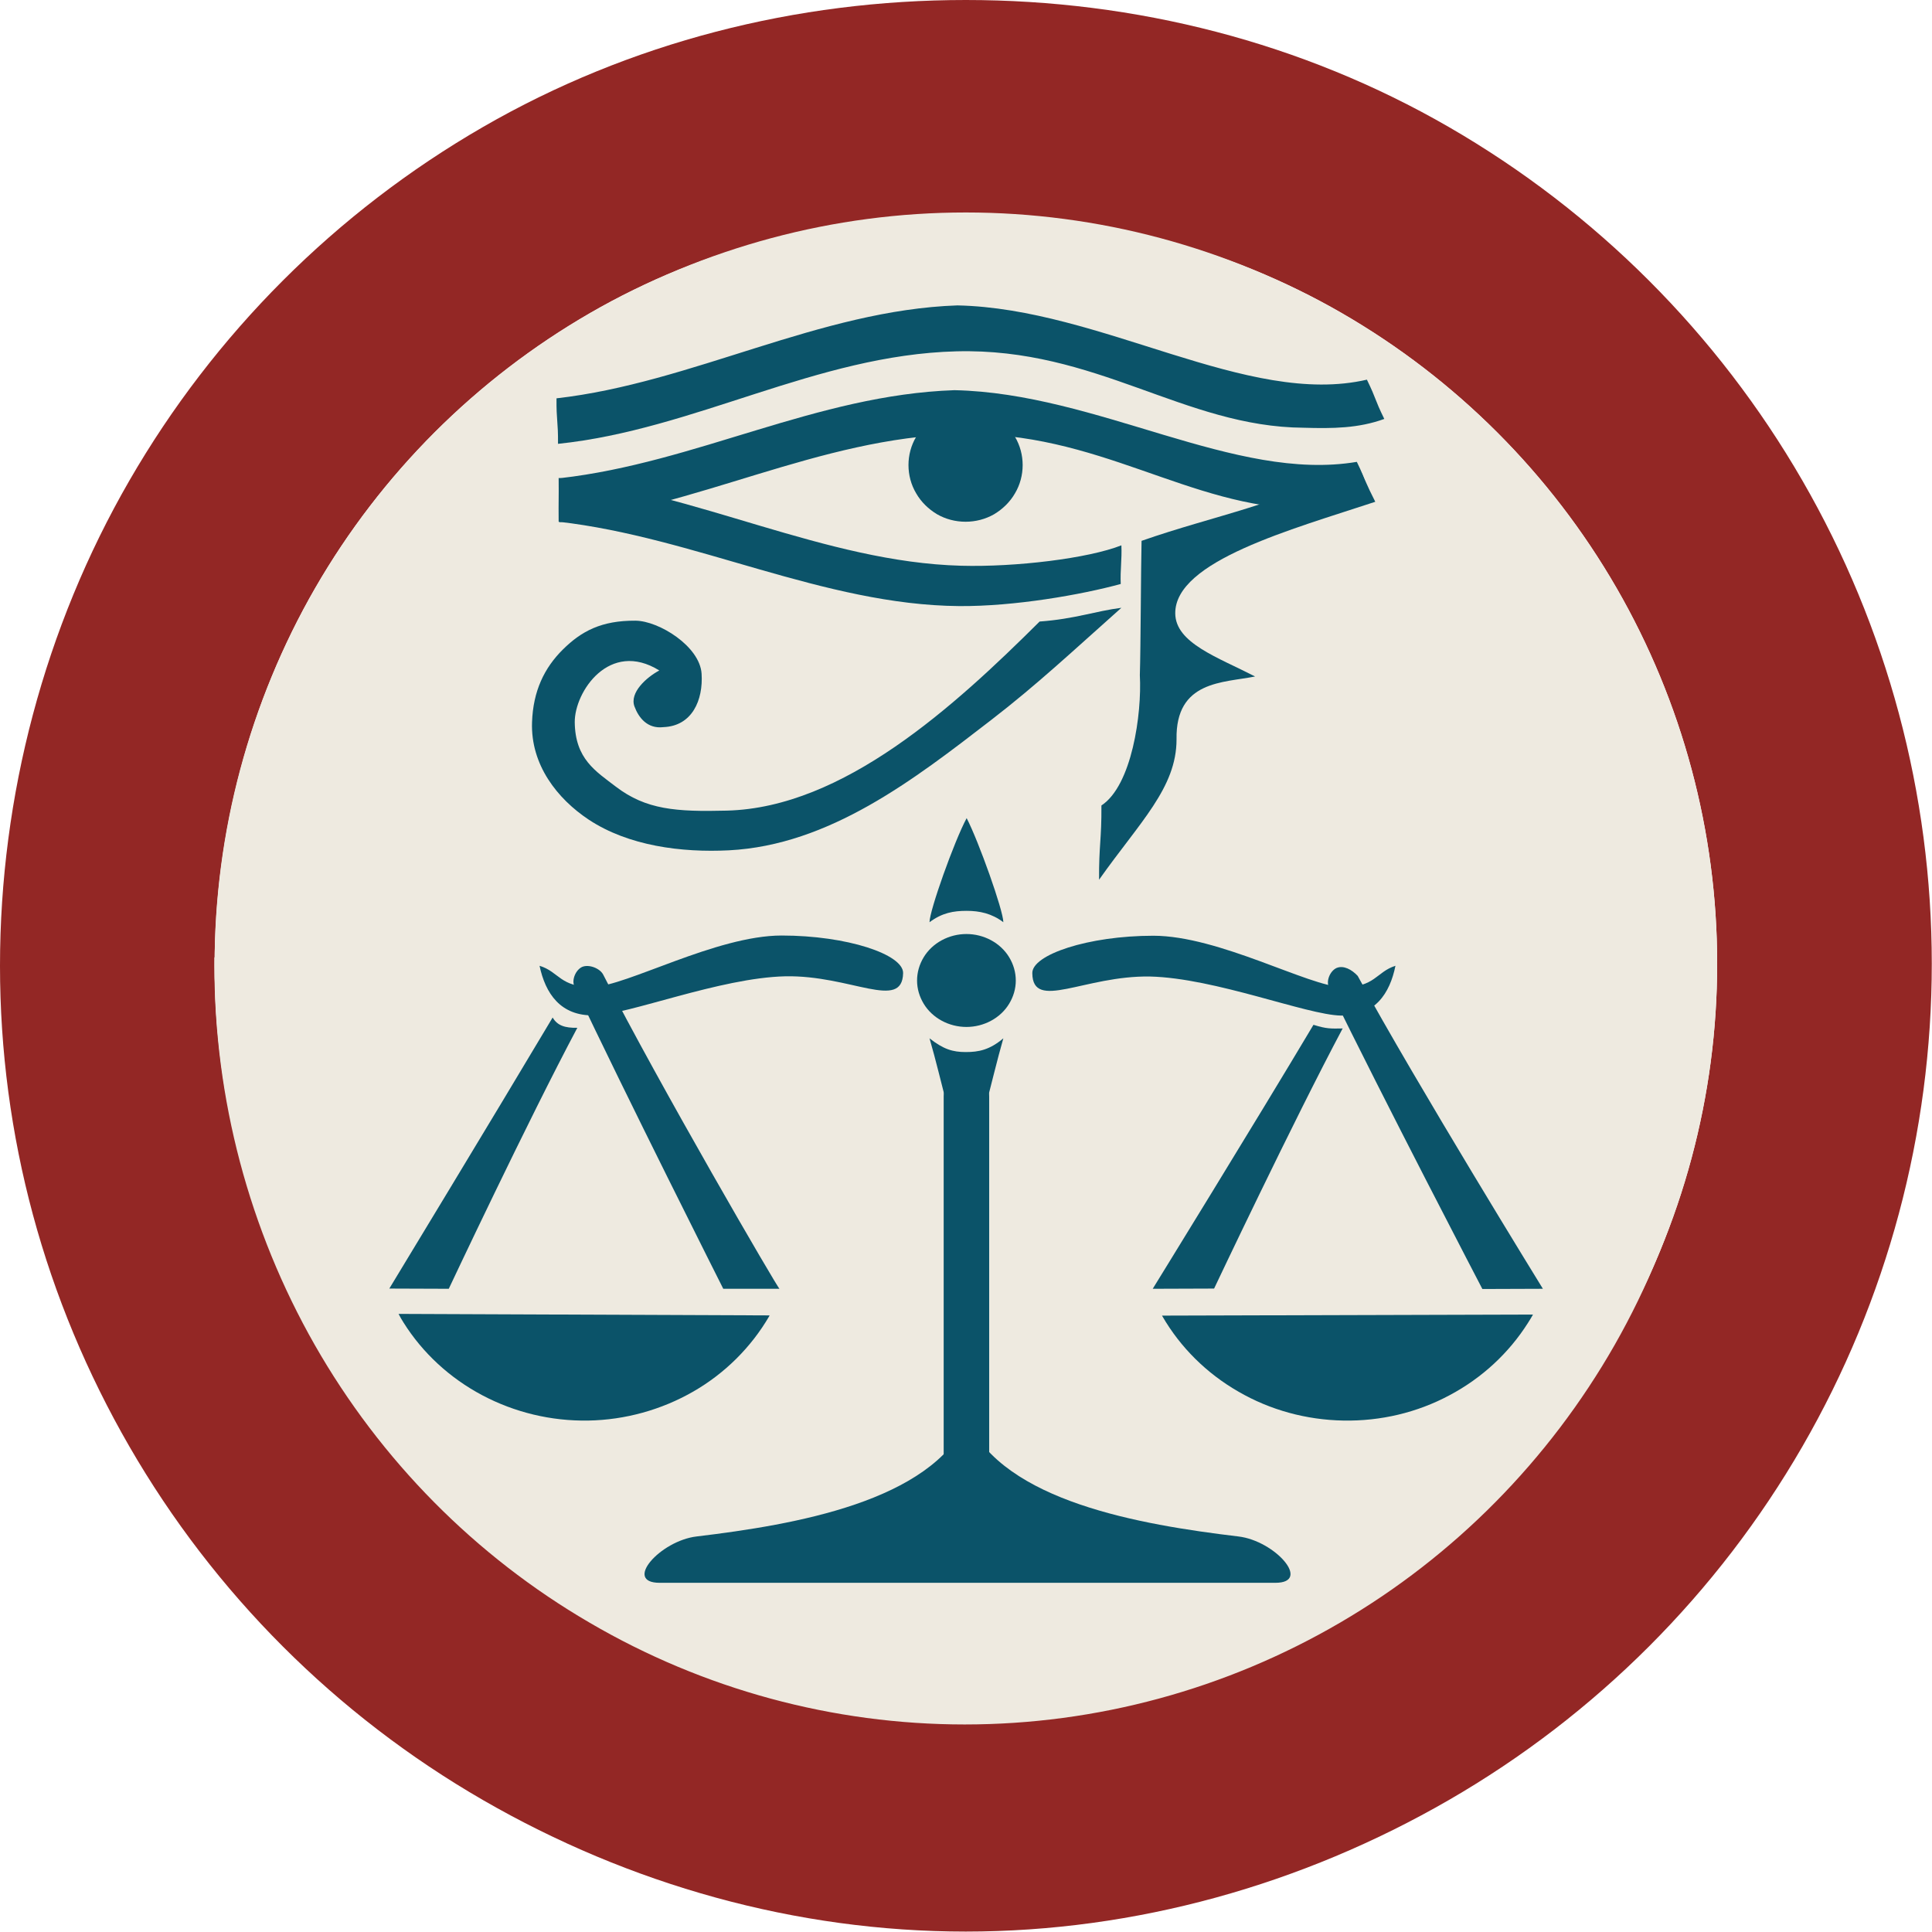
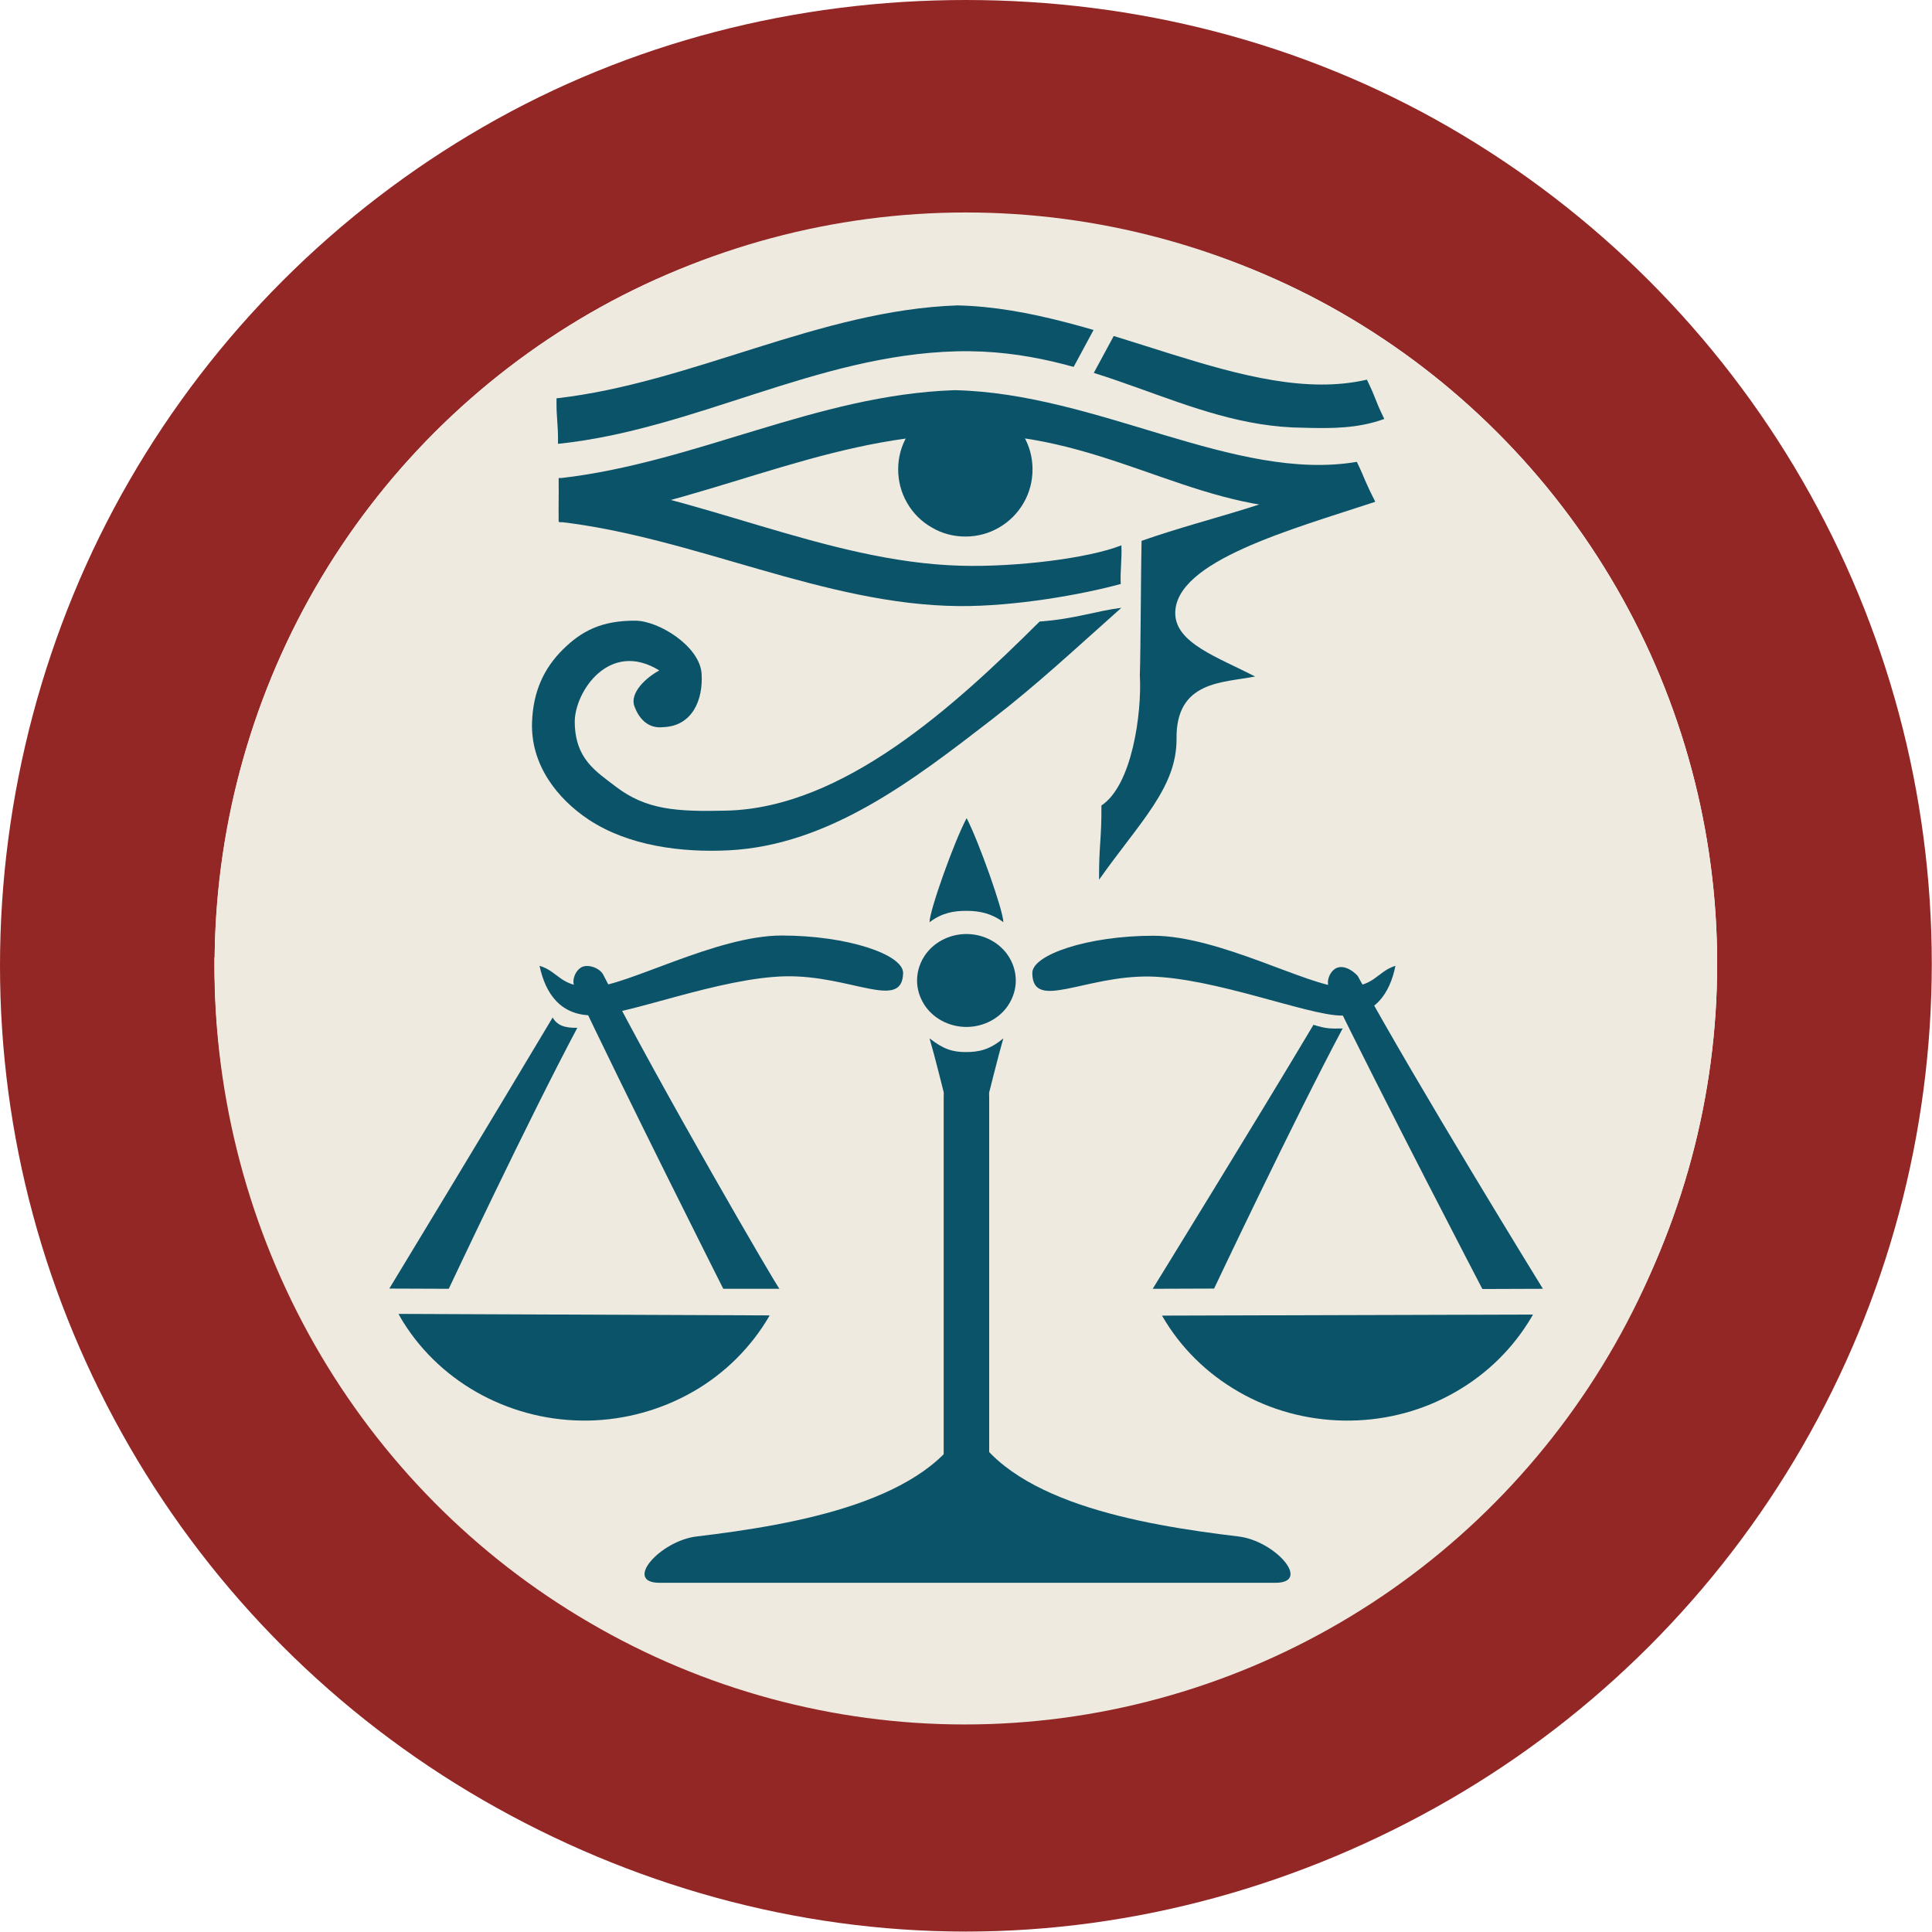
<svg xmlns="http://www.w3.org/2000/svg" version="1.2" width="90.02mm" height="90.01mm" viewBox="1001 11000 9002 9001" preserveAspectRatio="xMidYMid" fill-rule="evenodd" stroke-width="28.222" stroke-linejoin="round" xml:space="preserve">
  <defs class="EmbeddedBulletChars">
    <g id="bullet-char-template-57356" transform="scale(0.0004882812,-0.0004882812)">
      <path d="M 580,1141 L 1163,571 580,0 -4,571 580,1141 Z" />
    </g>
    <g id="bullet-char-template-57354" transform="scale(0.0004882812,-0.0004882812)">
      <path d="M 8,1128 L 1137,1128 1137,0 8,0 8,1128 Z" />
    </g>
    <g id="bullet-char-template-10146" transform="scale(0.0004882812,-0.0004882812)">
      <path d="M 174,0 L 602,739 174,1481 1456,739 174,0 Z M 1358,739 L 309,1346 659,739 1358,739 Z" />
    </g>
    <g id="bullet-char-template-10132" transform="scale(0.0004882812,-0.0004882812)">
      <path d="M 2015,739 L 1276,0 717,0 1260,543 174,543 174,936 1260,936 717,1481 1274,1481 2015,739 Z" />
    </g>
    <g id="bullet-char-template-10007" transform="scale(0.0004882812,-0.0004882812)">
      <path d="M 0,-2 C -7,14 -16,27 -25,37 L 356,567 C 262,823 215,952 215,954 215,979 228,992 255,992 264,992 276,990 289,987 310,991 331,999 354,1012 L 381,999 492,748 772,1049 836,1024 860,1049 C 881,1039 901,1025 922,1006 886,937 835,863 770,784 769,783 710,716 594,584 L 774,223 C 774,196 753,168 711,139 L 727,119 C 717,90 699,76 672,76 641,76 570,178 457,381 L 164,-76 C 142,-110 111,-127 72,-127 30,-127 9,-110 8,-76 1,-67 -2,-52 -2,-32 -2,-23 -1,-13 0,-2 Z" />
    </g>
    <g id="bullet-char-template-10004" transform="scale(0.0004882812,-0.0004882812)">
      <path d="M 285,-33 C 182,-33 111,30 74,156 52,228 41,333 41,471 41,549 55,616 82,672 116,743 169,778 240,778 293,778 328,747 346,684 L 369,508 C 377,444 397,411 428,410 L 1163,1116 C 1174,1127 1196,1133 1229,1133 1271,1133 1292,1118 1292,1087 L 1292,965 C 1292,929 1282,901 1262,881 L 442,47 C 390,-6 338,-33 285,-33 Z" />
    </g>
    <g id="bullet-char-template-9679" transform="scale(0.0004882812,-0.0004882812)">
      <path d="M 813,0 C 632,0 489,54 383,161 276,268 223,411 223,592 223,773 276,916 383,1023 489,1130 632,1184 813,1184 992,1184 1136,1130 1245,1023 1353,916 1407,772 1407,592 1407,412 1353,268 1245,161 1136,54 992,0 813,0 Z" />
    </g>
    <g id="bullet-char-template-8226" transform="scale(0.0004882812,-0.0004882812)">
      <path d="M 346,457 C 273,457 209,483 155,535 101,586 74,649 74,723 74,796 101,859 155,911 209,963 273,989 346,989 419,989 480,963 531,910 582,859 608,796 608,723 608,648 583,586 532,535 482,483 420,457 346,457 Z" />
    </g>
    <g id="bullet-char-template-8211" transform="scale(0.0004882812,-0.0004882812)">
      <path d="M -4,459 L 1135,459 1135,606 -4,606 -4,459 Z" />
    </g>
    <g id="bullet-char-template-61548" transform="scale(0.0004882812,-0.0004882812)">
      <path d="M 173,740 C 173,903 231,1043 346,1159 462,1274 601,1332 765,1332 928,1332 1067,1274 1183,1159 1299,1043 1357,903 1357,740 1357,577 1299,437 1183,322 1067,206 928,148 765,148 601,148 462,206 346,322 231,437 173,577 173,740 Z" />
    </g>
  </defs>
  <g class="Page">
    <g class="com.sun.star.drawing.ClosedBezierShape">
      <g id="id3">
        <rect class="BoundingBox" stroke="none" fill="none" x="1001" y="11000" width="9002" height="9001" />
        <path fill="rgb(147,39,37)" stroke="none" d="M 8533,17240 C 8840,16708 9002,16104 9002,15490 9002,14875 8840,14271 8533,13739 8226,13207 7784,12765 7252,12458 6720,12151 6116,12000 5501,12000 4887,12000 4283,12151 3751,12458 3219,12765 2777,13207 2470,13739 2163,14271 2001,14885 2001,15500 2001,16114 2163,16708 2470,17240 2777,17772 3219,18214 3751,18521 4283,18828 4886,19000 5501,19000 6115,19000 6720,18828 7252,18521 7784,18214 8226,17772 8533,17240 Z M 9399,17740 C 9004,18424 8436,18992 7752,19387 7068,19782 6291,20000 5501,20000 4710,20000 3935,19782 3251,19387 2567,18992 1999,18424 1604,17740 1209,17056 1001,16290 1001,15500 1001,14709 1209,13923 1604,13239 1999,12555 2567,11987 3251,11592 3935,11197 4711,11000 5501,11000 6292,11000 7068,11197 7752,11592 8436,11987 9004,12555 9399,13239 9794,13923 10002,14699 10002,15490 10002,16280 9794,17056 9399,17740 Z" />
      </g>
    </g>
    <g class="Group">
      <g class="com.sun.star.drawing.CustomShape">
        <g id="id4">
          <rect class="BoundingBox" stroke="none" fill="none" x="2001" y="11990" width="7003" height="7003" />
          <path fill="rgb(238,234,224)" stroke="none" d="M 9002,15491 C 9002,16105 8840,16709 8533,17241 8226,17773 7784,18215 7252,18522 6720,18829 6116,18991 5502,18991 4887,18991 4283,18829 3751,18522 3219,18215 2777,17773 2470,17241 2163,16709 2001,16105 2001,15491 2001,14876 2163,14272 2470,13740 2777,13208 3219,12766 3751,12459 4283,12152 4887,11990 5501,11990 6116,11990 6720,12152 7252,12459 7784,12766 8226,13208 8533,13740 8840,14272 9002,14876 9002,15490 L 9002,15491 Z" />
        </g>
      </g>
      <g class="com.sun.star.drawing.EllipseShape">
        <g id="id5">
          <rect class="BoundingBox" stroke="none" fill="none" x="2000" y="15383" width="6993" height="3653" />
          <path fill="none" stroke="rgb(238,234,224)" stroke-width="106" stroke-linejoin="round" d="M 8938,15437 C 8939,15458 8939,15478 8939,15499 8939,16110 8780,16711 8478,17241 8176,17770 7741,18210 7218,18515 6694,18821 6100,18982 5496,18982 4892,18982 4298,18821 3775,18515 3251,18210 2816,17770 2514,17241 2212,16711 2053,16110 2053,15499 2053,15486 2053,15474 2053,15461" />
        </g>
      </g>
    </g>
    <g class="Group">
      <g class="com.sun.star.drawing.CustomShape">
        <g id="id6">
          <rect class="BoundingBox" stroke="none" fill="none" x="5274" y="15352" width="461" height="434" />
          <path fill="rgb(11,83,105)" stroke="none" d="M 5734,15569 C 5734,15607 5723,15644 5703,15677 5683,15710 5654,15737 5619,15756 5584,15775 5544,15785 5504,15785 5464,15785 5424,15775 5389,15756 5354,15737 5325,15710 5305,15677 5285,15644 5274,15607 5274,15569 5274,15530 5285,15493 5305,15460 5325,15427 5354,15400 5389,15381 5424,15362 5464,15352 5504,15352 5544,15352 5584,15362 5619,15381 5654,15400 5683,15427 5703,15460 5723,15493 5734,15530 5734,15569 L 5734,15569 Z" />
        </g>
      </g>
      <g class="com.sun.star.drawing.LineShape">
        <g id="id7">
          <rect class="BoundingBox" stroke="none" fill="none" x="5398" y="16002" width="213" height="2318" />
          <path fill="none" stroke="rgb(11,83,105)" stroke-width="212" stroke-linejoin="round" stroke-linecap="round" d="M 5504,18213 L 5504,16108" />
        </g>
      </g>
      <g class="com.sun.star.drawing.EllipseShape">
        <g id="id8">
          <rect class="BoundingBox" stroke="none" fill="none" x="6415" y="17125" width="1730" height="496" />
          <path fill="rgb(11,83,105)" stroke="none" d="M 8144,17125 C 8137,17138 8129,17150 8121,17163 8032,17304 7906,17421 7755,17501 7604,17582 7434,17622 7261,17619 7088,17616 6919,17570 6771,17484 6623,17399 6501,17278 6417,17133 6417,17132 6416,17131 6415,17130 L 8144,17125 Z" />
        </g>
      </g>
      <g class="com.sun.star.drawing.EllipseShape">
        <g id="id9">
          <rect class="BoundingBox" stroke="none" fill="none" x="2857" y="17122" width="1731" height="499" />
          <path fill="rgb(11,83,105)" stroke="none" d="M 4587,17129 C 4586,17130 4585,17132 4585,17133 4501,17277 4379,17399 4231,17484 4083,17569 3914,17616 3742,17619 3569,17622 3399,17581 3248,17501 3097,17421 2970,17304 2881,17162 2873,17149 2865,17136 2858,17122 L 4587,17129 Z" />
        </g>
      </g>
      <g class="com.sun.star.drawing.ClosedBezierShape">
        <g id="id10">
          <rect class="BoundingBox" stroke="none" fill="none" x="4004" y="17618" width="3011" height="758" />
          <path fill="rgb(11,83,105)" stroke="none" d="M 4075,18375 C 3903,18375 4077,18179 4247,18159 4706,18104 5337,17996 5509,17619 5681,17996 6312,18104 6771,18159 6942,18179 7115,18375 6943,18375 5891,18375 5126,18375 4075,18375 Z" />
        </g>
      </g>
      <g class="com.sun.star.drawing.ClosedBezierShape">
        <g id="id11">
          <rect class="BoundingBox" stroke="none" fill="none" x="5332" y="14812" width="345" height="486" />
          <path fill="rgb(11,83,105)" stroke="none" d="M 5676,15297 C 5622,15256 5565,15244 5505,15244 5444,15244 5391,15253 5332,15297 5332,15243 5447,14920 5505,14812 5561,14920 5676,15243 5676,15297 Z" />
        </g>
      </g>
      <g class="com.sun.star.drawing.ClosedBezierShape">
        <g id="id12">
          <rect class="BoundingBox" stroke="none" fill="none" x="5331" y="15837" width="346" height="596" />
          <path fill="rgb(11,83,105)" stroke="none" d="M 5676,15838 C 5612,15892 5561,15902 5501,15902 5440,15902 5397,15889 5332,15838 5390,16036 5447,16324 5504,16432 5561,16324 5619,16036 5676,15838 Z" />
        </g>
      </g>
      <g class="com.sun.star.drawing.ClosedBezierShape">
        <g id="id13">
          <rect class="BoundingBox" stroke="none" fill="none" x="3515" y="15358" width="1695" height="374" />
          <path fill="rgb(11,83,105)" stroke="none" d="M 4643,15359 C 4338,15359 3918,15596 3764,15598 3610,15601 3607,15528 3515,15500 3542,15628 3612,15735 3770,15731 3929,15728 4355,15556 4660,15549 4965,15543 5205,15712 5209,15534 5210,15447 4948,15359 4643,15359 Z" />
        </g>
      </g>
      <g class="com.sun.star.drawing.ClosedBezierShape">
        <g id="id14">
          <rect class="BoundingBox" stroke="none" fill="none" x="5810" y="15359" width="1695" height="374" />
          <path fill="rgb(11,83,105)" stroke="none" d="M 6375,15360 C 6681,15360 7101,15597 7255,15599 7408,15602 7412,15529 7503,15500 7477,15629 7407,15736 7249,15732 7089,15729 6663,15557 6359,15550 6054,15545 5813,15713 5811,15535 5808,15449 6070,15360 6375,15360 Z" />
        </g>
      </g>
      <g class="com.sun.star.drawing.ClosedBezierShape">
        <g id="id15">
          <rect class="BoundingBox" stroke="none" fill="none" x="2815" y="15741" width="877" height="1265" />
          <path fill="rgb(11,83,105)" stroke="none" d="M 2815,17004 C 2815,17004 3308,16191 3576,15741 3598,15779 3634,15790 3691,15789 3461,16221 3092,17005 3092,17005 L 2815,17004 Z" />
        </g>
      </g>
      <g class="com.sun.star.drawing.ClosedBezierShape">
        <g id="id16">
          <rect class="BoundingBox" stroke="none" fill="none" x="6372" y="15774" width="887" height="1232" />
          <path fill="rgb(11,83,105)" stroke="none" d="M 6372,17005 C 6372,17005 6853,16225 7121,15775 7182,15794 7200,15793 7257,15792 7027,16224 6658,17004 6658,17004 L 6372,17005 Z" />
        </g>
      </g>
      <g class="com.sun.star.drawing.ClosedBezierShape">
        <g id="id17">
          <rect class="BoundingBox" stroke="none" fill="none" x="3672" y="15501" width="963" height="1506" />
          <path fill="rgb(11,83,105)" stroke="none" d="M 4371,17005 C 4371,17005 3910,16090 3677,15595 3664,15566 3683,15519 3714,15505 3746,15492 3797,15512 3812,15542 4070,16049 4628,17008 4633,17005 L 4371,17005 Z" />
        </g>
      </g>
      <g class="com.sun.star.drawing.ClosedBezierShape">
        <g id="id18">
          <rect class="BoundingBox" stroke="none" fill="none" x="7188" y="15506" width="1003" height="1502" />
          <path fill="rgb(11,83,105)" stroke="none" d="M 7908,17006 C 7908,17006 7444,16116 7193,15600 7179,15571 7198,15524 7229,15510 7261,15497 7299,15517 7327,15547 7600,16048 8190,17005 8190,17005 L 7908,17006 Z" />
        </g>
      </g>
    </g>
    <g class="Group">
      <g class="com.sun.star.drawing.ClosedBezierShape">
        <g id="id19">
-           <rect class="BoundingBox" stroke="none" fill="none" x="3479" y="13832" width="2748" height="1134" />
+           <rect class="BoundingBox" stroke="none" fill="none" x="3480" y="13832" width="2748" height="1134" />
          <path fill="rgb(11,83,105)" stroke="none" d="M 4073,14124 C 4013,14156 3934,14227 3957,14291 3976,14343 4017,14397 4092,14388 4226,14383 4278,14262 4270,14139 4262,14012 4072,13893 3962,13892 3803,13891 3710,13941 3624,14026 3537,14112 3485,14220 3480,14365 3473,14564 3598,14722 3744,14819 3930,14942 4177,14973 4397,14962 4865,14938 5259,14633 5619,14355 5833,14190 5999,14034 6226,13832 6106,13847 6010,13884 5845,13896 5447,14292 4931,14763 4388,14777 4152,14783 4011,14773 3870,14665 3776,14593 3681,14536 3679,14365 3678,14223 3841,13980 4073,14124 Z" />
        </g>
      </g>
      <g class="com.sun.star.drawing.ClosedBezierShape">
        <g id="id20">
          <rect class="BoundingBox" stroke="none" fill="none" x="3593" y="12423" width="3860" height="646" />
          <path fill="rgb(11,83,105)" stroke="none" d="M 3594,12856 C 4227,12784 4819,12445 5462,12423 6132,12437 6813,12898 7370,12769 7418,12868 7403,12854 7451,12952 7330,12996 7210,12997 7075,12993 6518,12989 6110,12620 5457,12637 4804,12654 4238,13002 3601,13068 3602,12964 3593,12960 3594,12856 Z" />
        </g>
      </g>
      <g class="com.sun.star.drawing.ClosedBezierShape">
        <g id="id21">
          <rect class="BoundingBox" stroke="none" fill="none" x="3607" y="12818" width="3796" height="616" />
          <path fill="rgb(11,83,105)" stroke="none" d="M 3611,13228 C 4245,13156 4805,12840 5448,12818 6117,12832 6754,13248 7323,13152 7371,13250 7353,13238 7401,13336 7280,13381 7227,13375 7092,13371 6535,13367 6120,13006 5467,13023 4814,13040 4245,13367 3607,13433 3608,13329 3610,13332 3611,13228 Z" />
        </g>
      </g>
      <g class="com.sun.star.drawing.CustomShape">
        <g id="id22">
-           <rect class="BoundingBox" stroke="none" fill="none" x="5233" y="12903" width="534" height="529" />
-           <path fill="rgb(11,83,105)" stroke="none" d="M 5766,13167 C 5766,13213 5754,13259 5730,13299 5707,13339 5673,13372 5633,13396 5593,13419 5547,13431 5500,13431 5453,13431 5407,13419 5367,13396 5327,13372 5293,13339 5270,13299 5246,13259 5234,13213 5234,13167 5234,13121 5246,13075 5270,13035 5293,12995 5327,12962 5367,12938 5407,12915 5453,12903 5500,12903 5547,12903 5593,12915 5633,12938 5673,12962 5707,12995 5730,13035 5754,13075 5766,13121 5766,13167 L 5766,13167 Z" />
+           <rect class="BoundingBox" stroke="none" fill="none" x="5186" y="12874" width="627" height="627" />
+           <path fill="rgb(11,83,105)" stroke="none" d="M 5812,13187 C 5812,13242 5798,13296 5770,13344 5743,13391 5703,13431 5656,13458 5608,13486 5554,13500 5499,13500 5444,13500 5390,13486 5343,13458 5295,13431 5255,13391 5228,13344 5200,13296 5186,13242 5186,13187 5186,13132 5200,13078 5228,13031 5255,12983 5295,12943 5343,12916 5390,12888 5444,12874 5499,12874 5554,12874 5608,12888 5656,12916 5703,12943 5743,12983 5770,13031 5798,13078 5812,13132 5812,13187 L 5812,13187 Z" />
        </g>
      </g>
      <g class="com.sun.star.drawing.ClosedBezierShape">
        <g id="id23">
          <rect class="BoundingBox" stroke="none" fill="none" x="3603" y="13226" width="2625" height="600" />
          <path fill="rgb(11,83,105)" stroke="none" d="M 3604,13431 C 4237,13503 4841,13819 5470,13824 5728,13826 6040,13771 6223,13721 6220,13657 6229,13608 6226,13541 6071,13602 5733,13643 5479,13636 4845,13619 4241,13293 3604,13227 3605,13331 3603,13327 3604,13431 Z" />
        </g>
      </g>
      <g class="com.sun.star.drawing.ClosedBezierShape">
        <g id="id24">
-           <rect class="BoundingBox" stroke="none" fill="none" x="6121" y="13158" width="1289" height="1942" />
+           <rect class="BoundingBox" stroke="none" fill="none" x="6122" y="13158" width="1289" height="1942" />
          <path fill="rgb(11,83,105)" stroke="none" d="M 7409,13338 C 7019,13467 6475,13614 6477,13858 6478,13996 6674,14062 6849,14152 6701,14182 6478,14170 6483,14445 6483,14671 6312,14830 6122,15099 6121,14939 6134,14913 6133,14753 6275,14660 6322,14326 6312,14146 6316,14023 6317,13644 6320,13520 6666,13399 6973,13351 7323,13158 7369,13248 7363,13248 7409,13338 Z" />
+         </g>
+       </g>
+       <g class="com.sun.star.drawing.CustomShape">
+         <g id="id25">
+           <rect class="BoundingBox" stroke="none" fill="none" x="5970" y="12385" width="294" height="432" />
+           <path fill="rgb(238,234,224)" stroke="none" d="M 6220,12409 L 6263,12431 6055,12816 5971,12770 6178,12386 6220,12409 Z" />
        </g>
      </g>
    </g>
  </g>
</svg>
